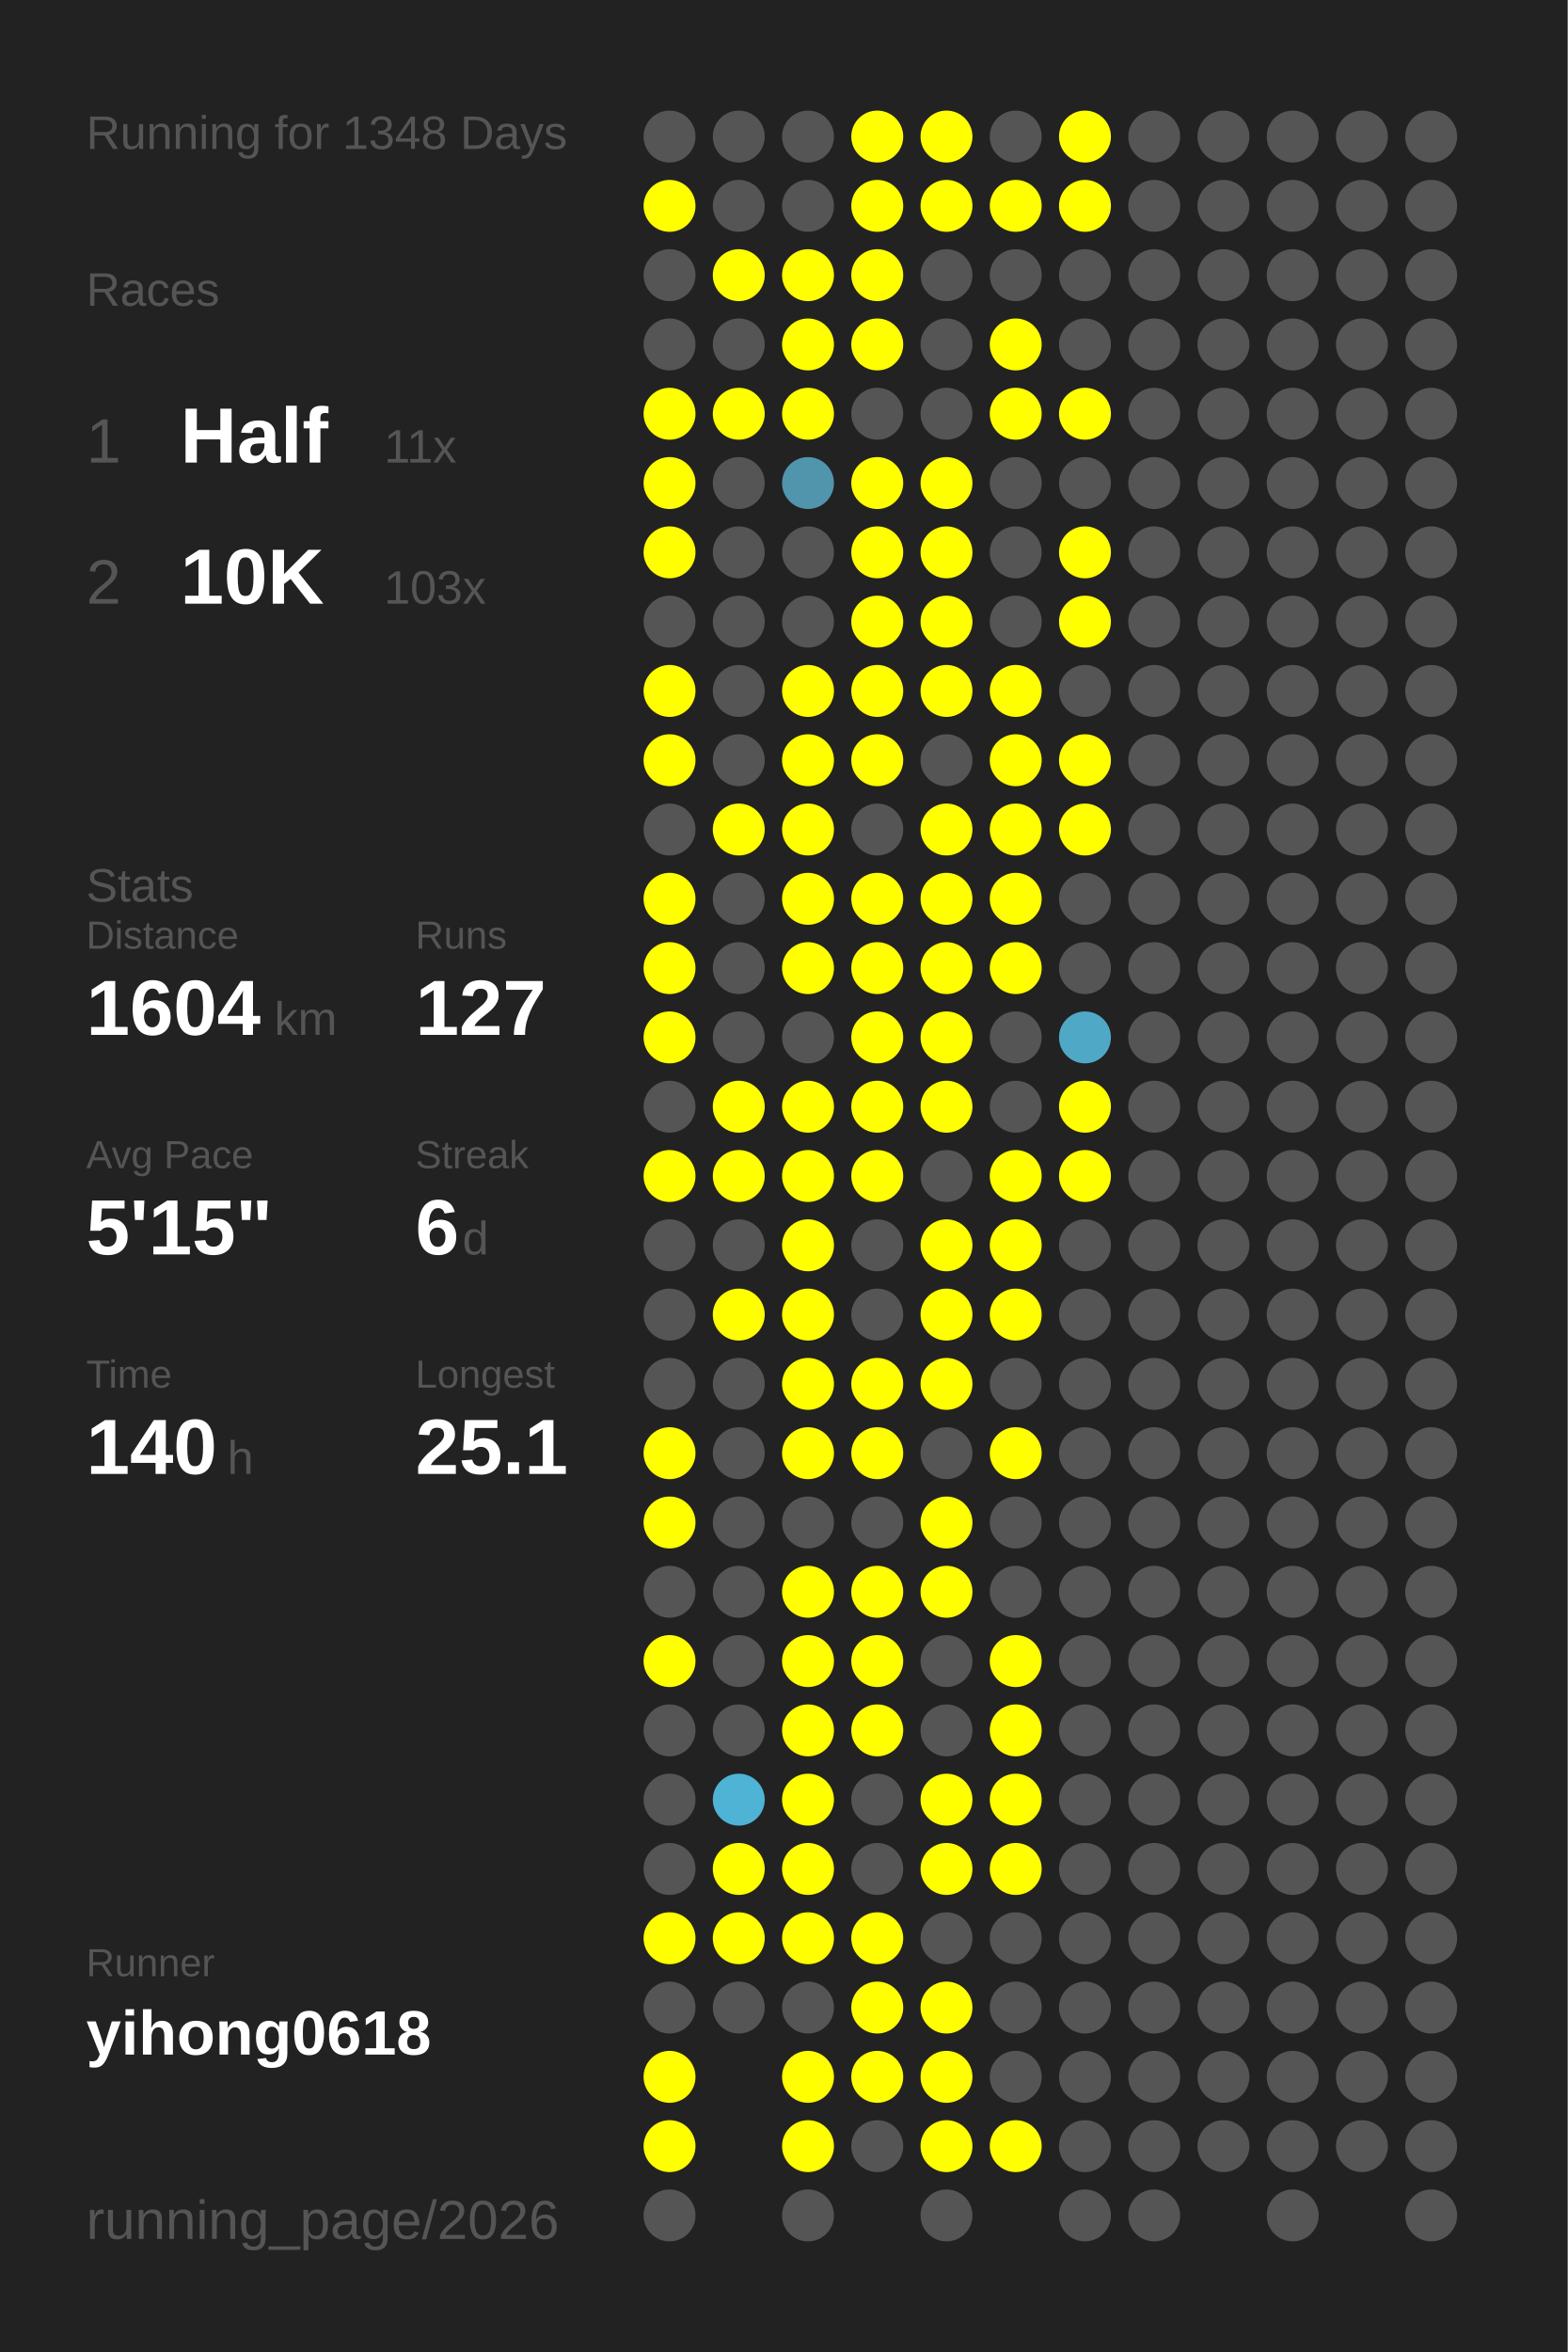
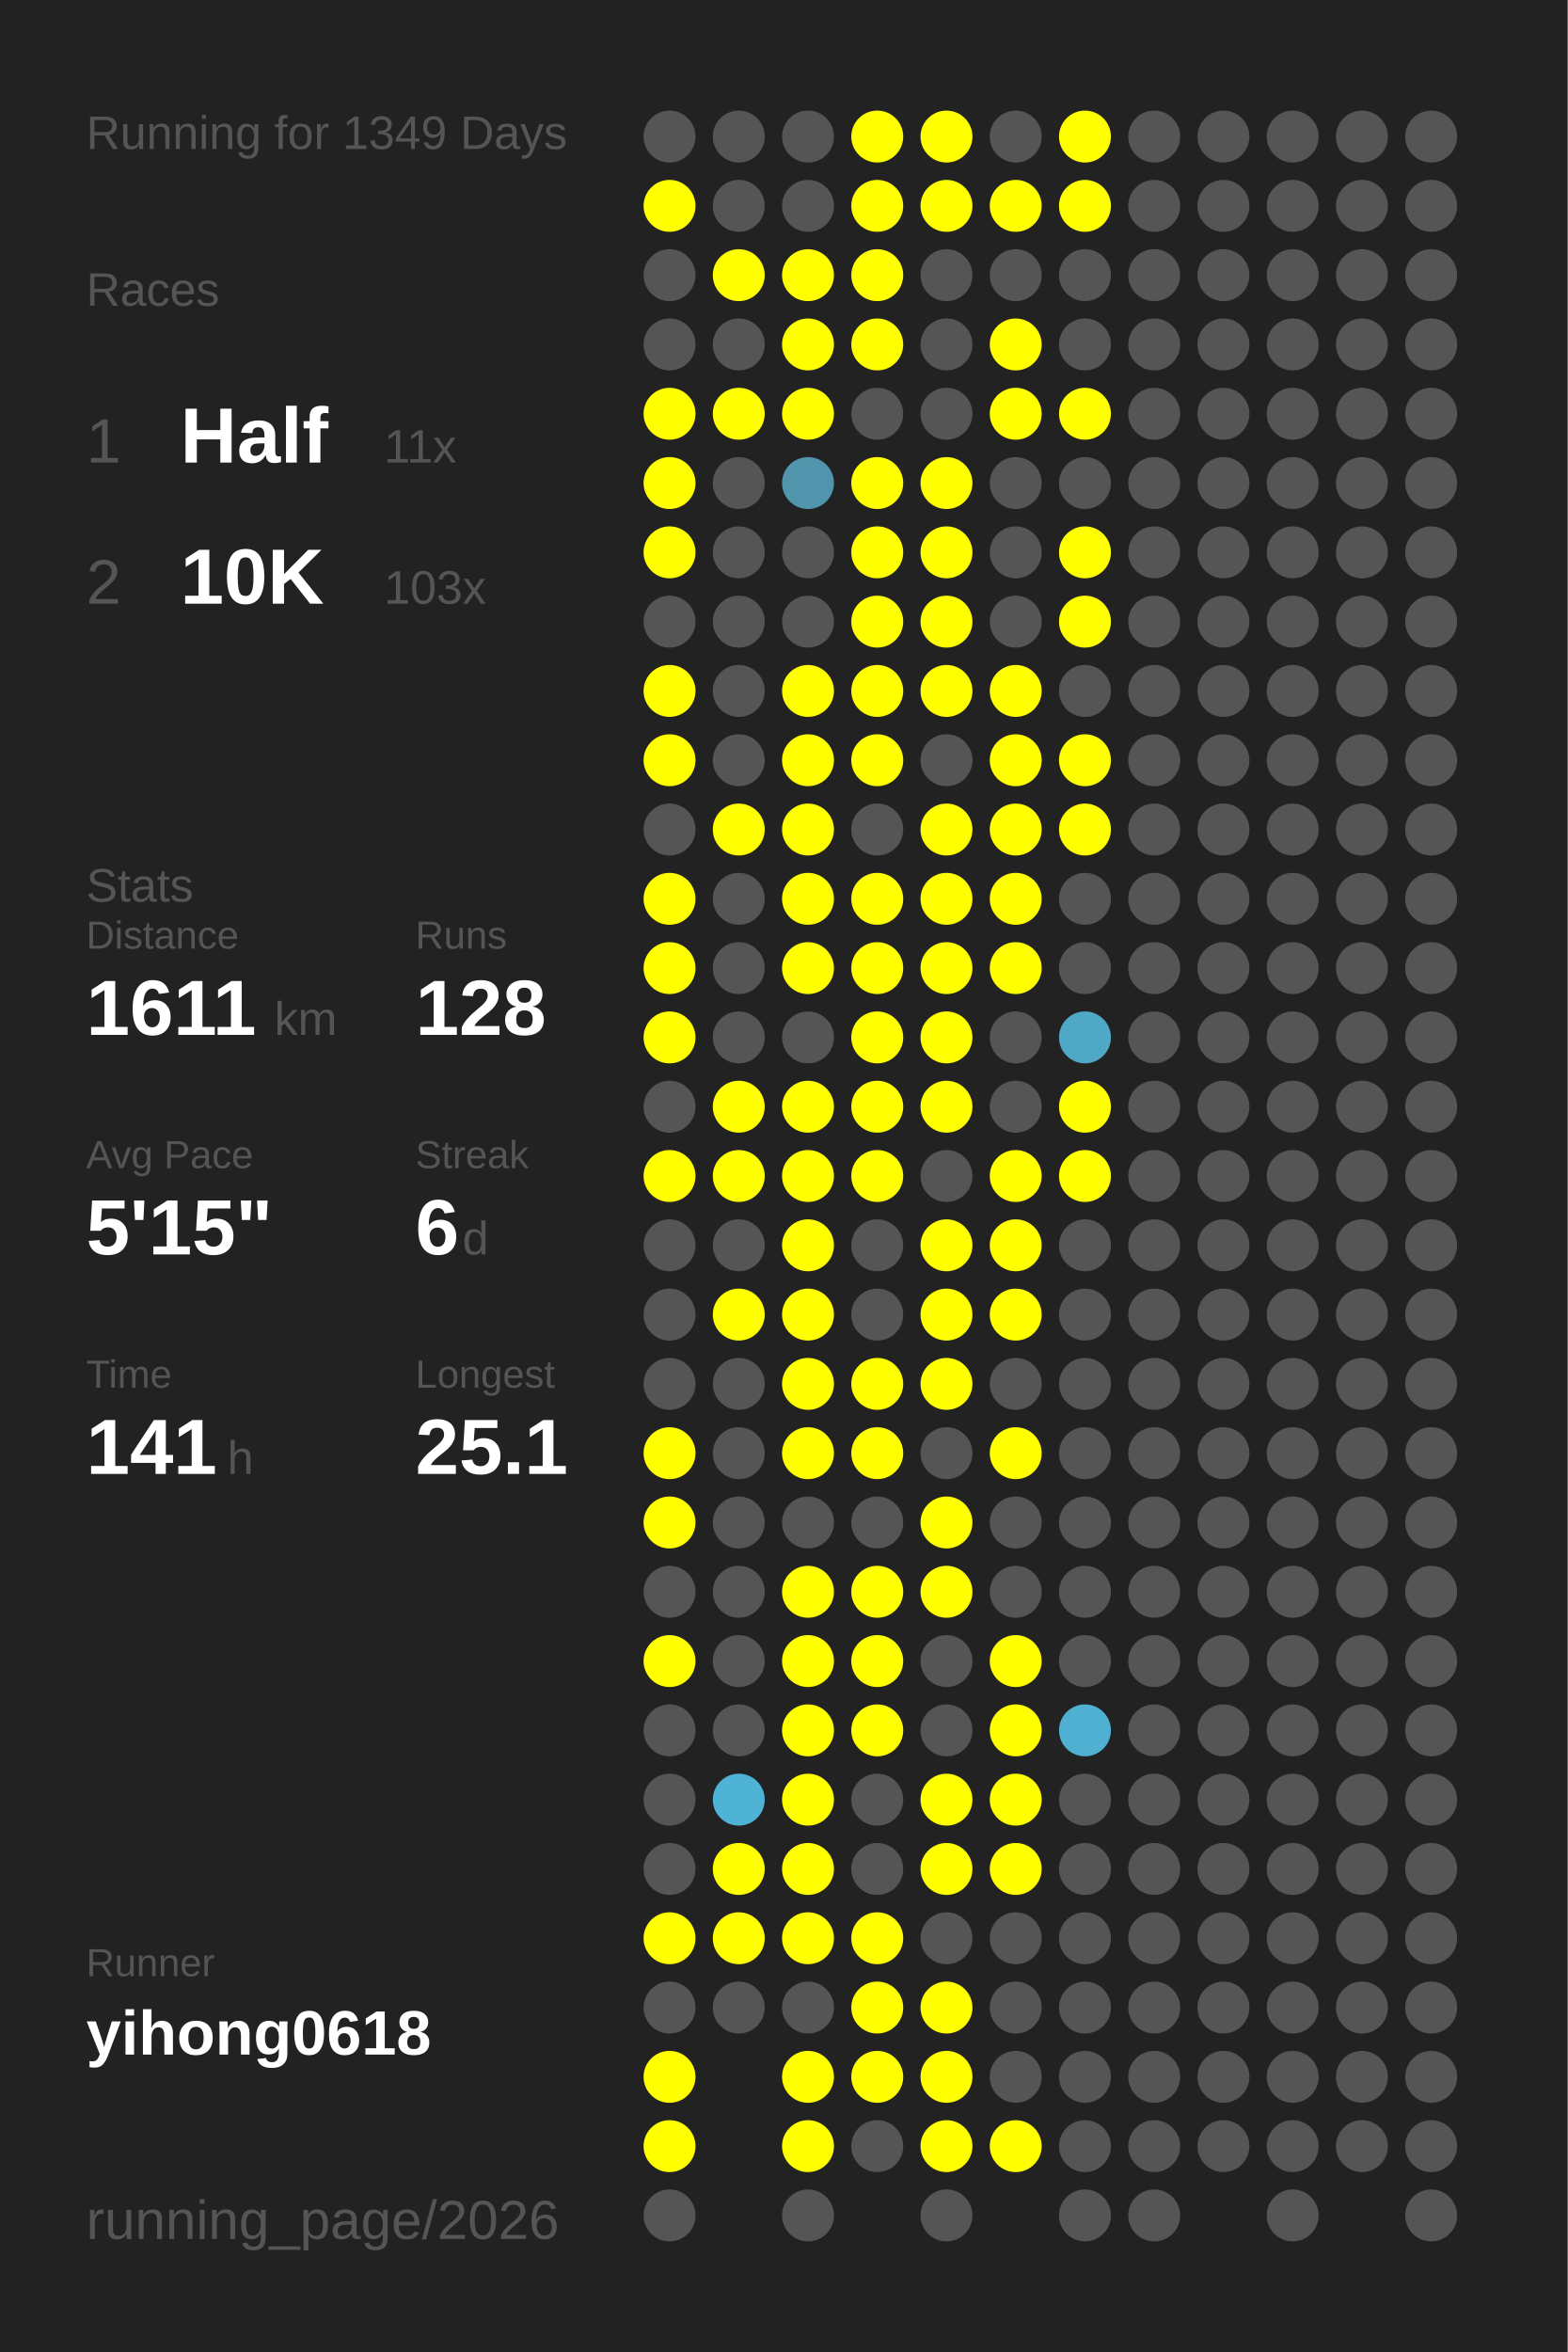
<svg xmlns="http://www.w3.org/2000/svg" baseProfile="full" height="300mm" version="1.1" viewBox="0,0,200,300" width="200mm">
  <defs />
  <rect fill="#222222" height="300" width="200" x="0" y="0" />
-   <text fill="#555555" style="font-size:6px; font-family:Arial;" x="11" y="19">Running for 1348 Days</text>
+   <text fill="#555555" style="font-size:6px; font-family:Arial;" x="11" y="19">Running for 1349 Days</text>
  <text fill="#555555" style="font-size:6px; font-family:Arial;" x="11" y="39">Races</text>
  <text fill="#555555" style="font-size:8px; font-family:Arial;" x="11" y="59">1</text>
  <text fill="#FFFFFF" style="font-size:10px; font-family:Arial; font-weight:bold;" x="23" y="59">Half</text>
  <text fill="#555555" style="font-size:6px; font-family:Arial;" x="49" y="59">11x</text>
  <text fill="#555555" style="font-size:8px; font-family:Arial;" x="11" y="77">2</text>
  <text fill="#FFFFFF" style="font-size:10px; font-family:Arial; font-weight:bold;" x="23" y="77">10K</text>
  <text fill="#555555" style="font-size:6px; font-family:Arial;" x="49" y="77">103x</text>
  <text fill="#555555" style="font-size:6px; font-family:Arial;" x="11" y="115">Stats</text>
  <text fill="#555555" style="font-size:5px; font-family:Arial;" x="11" y="121">Distance</text>
-   <text fill="#FFFFFF" style="font-size:10px; font-family:Arial; font-weight:bold;" x="11" y="132">1604</text>
+   <text fill="#FFFFFF" style="font-size:10px; font-family:Arial; font-weight:bold;" x="11" y="132">1611</text>
  <text fill="#555555" style="font-size:6px; font-family:Arial;" x="35" y="132">km</text>
  <text fill="#555555" style="font-size:5px; font-family:Arial;" x="53" y="121">Runs</text>
-   <text fill="#FFFFFF" style="font-size:10px; font-family:Arial; font-weight:bold;" x="53" y="132">127</text>
+   <text fill="#FFFFFF" style="font-size:10px; font-family:Arial; font-weight:bold;" x="53" y="132">128</text>
  <text fill="#555555" style="font-size:5px; font-family:Arial;" x="11" y="149">Avg Pace</text>
  <text fill="#FFFFFF" style="font-size:10px; font-family:Arial; font-weight:bold;" x="11" y="160">5'15"</text>
  <text fill="#555555" style="font-size:5px; font-family:Arial;" x="53" y="149">Streak</text>
  <text fill="#FFFFFF" style="font-size:10px; font-family:Arial; font-weight:bold;" x="53" y="160">6</text>
  <text fill="#555555" style="font-size:6px; font-family:Arial;" x="59" y="160">d</text>
  <text fill="#555555" style="font-size:5px; font-family:Arial;" x="11" y="177">Time</text>
-   <text fill="#FFFFFF" style="font-size:10px; font-family:Arial; font-weight:bold;" x="11" y="188">140</text>
+   <text fill="#FFFFFF" style="font-size:10px; font-family:Arial; font-weight:bold;" x="11" y="188">141</text>
  <text fill="#555555" style="font-size:6px; font-family:Arial;" x="29" y="188">h</text>
  <text fill="#555555" style="font-size:5px; font-family:Arial;" x="53" y="177">Longest</text>
  <text fill="#FFFFFF" style="font-size:10px; font-family:Arial; font-weight:bold;" x="53" y="188">25.1</text>
  <text fill="#555555" style="font-size:5px; font-family:Arial;" x="11" y="252.065">Runner</text>
  <text fill="#FFFFFF" style="font-size:8px; font-family:Arial; font-weight:bold;" x="11" y="262.065">yihong0618</text>
  <text fill="#555555" style="font-size:7px; font-family:Arial;" x="11" y="285.581">running_page/2026</text>
  <circle cx="85.417" cy="17.419" fill="#555555" r="3.312" />
  <circle cx="85.417" cy="26.258" fill="#FFFF00" r="3.312" />
  <circle cx="85.417" cy="35.097" fill="#555555" r="3.312" />
  <circle cx="85.417" cy="43.935" fill="#555555" r="3.312" />
  <circle cx="85.417" cy="52.774" fill="#FFFF00" r="3.312" />
  <circle cx="85.417" cy="61.613" fill="#FFFF00" r="3.312" />
  <circle cx="85.417" cy="70.452" fill="#FFFF00" r="3.312" />
  <circle cx="85.417" cy="79.29" fill="#555555" r="3.312" />
  <circle cx="85.417" cy="88.129" fill="#FFFF00" r="3.312" />
  <circle cx="85.417" cy="96.968" fill="#FFFF00" r="3.312" />
  <circle cx="85.417" cy="105.806" fill="#555555" r="3.312" />
  <circle cx="85.417" cy="114.645" fill="#FFFF00" r="3.312" />
  <circle cx="85.417" cy="123.484" fill="#FFFF00" r="3.312" />
  <circle cx="85.417" cy="132.323" fill="#FFFF00" r="3.312" />
  <circle cx="85.417" cy="141.161" fill="#555555" r="3.312" />
  <circle cx="85.417" cy="150" fill="#FFFF00" r="3.312" />
  <circle cx="85.417" cy="158.839" fill="#555555" r="3.312" />
  <circle cx="85.417" cy="167.677" fill="#555555" r="3.312" />
  <circle cx="85.417" cy="176.516" fill="#555555" r="3.312" />
  <circle cx="85.417" cy="185.355" fill="#FFFF00" r="3.312" />
  <circle cx="85.417" cy="194.194" fill="#FFFF00" r="3.312" />
  <circle cx="85.417" cy="203.032" fill="#555555" r="3.312" />
  <circle cx="85.417" cy="211.871" fill="#FFFF00" r="3.312" />
  <circle cx="85.417" cy="220.71" fill="#555555" r="3.312" />
  <circle cx="85.417" cy="229.548" fill="#555555" r="3.312" />
  <circle cx="85.417" cy="238.387" fill="#555555" r="3.312" />
  <circle cx="85.417" cy="247.226" fill="#FFFF00" r="3.312" />
  <circle cx="85.417" cy="256.065" fill="#555555" r="3.312" />
  <circle cx="85.417" cy="264.903" fill="#FFFF00" r="3.312" />
  <circle cx="85.417" cy="273.742" fill="#FFFF00" r="3.312" />
  <circle cx="85.417" cy="282.581" fill="#555555" r="3.312" />
  <circle cx="94.25" cy="17.419" fill="#555555" r="3.312" />
  <circle cx="94.25" cy="26.258" fill="#555555" r="3.312" />
  <circle cx="94.25" cy="35.097" fill="#FFFF00" r="3.312" />
  <circle cx="94.25" cy="43.935" fill="#555555" r="3.312" />
  <circle cx="94.25" cy="52.774" fill="#FFFF00" r="3.312" />
  <circle cx="94.25" cy="61.613" fill="#555555" r="3.312" />
  <circle cx="94.25" cy="70.452" fill="#555555" r="3.312" />
  <circle cx="94.25" cy="79.29" fill="#555555" r="3.312" />
  <circle cx="94.25" cy="88.129" fill="#555555" r="3.312" />
  <circle cx="94.25" cy="96.968" fill="#555555" r="3.312" />
  <circle cx="94.25" cy="105.806" fill="#FFFF00" r="3.312" />
  <circle cx="94.25" cy="114.645" fill="#555555" r="3.312" />
  <circle cx="94.25" cy="123.484" fill="#555555" r="3.312" />
  <circle cx="94.25" cy="132.323" fill="#555555" r="3.312" />
  <circle cx="94.25" cy="141.161" fill="#FFFF00" r="3.312" />
  <circle cx="94.25" cy="150" fill="#FFFF00" r="3.312" />
  <circle cx="94.25" cy="158.839" fill="#555555" r="3.312" />
  <circle cx="94.25" cy="167.677" fill="#FFFF00" r="3.312" />
  <circle cx="94.25" cy="176.516" fill="#555555" r="3.312" />
  <circle cx="94.25" cy="185.355" fill="#555555" r="3.312" />
  <circle cx="94.25" cy="194.194" fill="#555555" r="3.312" />
  <circle cx="94.25" cy="203.032" fill="#555555" r="3.312" />
  <circle cx="94.25" cy="211.871" fill="#555555" r="3.312" />
  <circle cx="94.25" cy="220.71" fill="#555555" r="3.312" />
  <circle cx="94.25" cy="229.548" fill="#4eb3d5" r="3.312" />
  <circle cx="94.25" cy="238.387" fill="#FFFF00" r="3.312" />
  <circle cx="94.25" cy="247.226" fill="#FFFF00" r="3.312" />
  <circle cx="94.25" cy="256.065" fill="#555555" r="3.312" />
  <circle cx="103.083" cy="17.419" fill="#555555" r="3.312" />
  <circle cx="103.083" cy="26.258" fill="#555555" r="3.312" />
  <circle cx="103.083" cy="35.097" fill="#FFFF00" r="3.312" />
  <circle cx="103.083" cy="43.935" fill="#FFFF00" r="3.312" />
  <circle cx="103.083" cy="52.774" fill="#FFFF00" r="3.312" />
  <circle cx="103.083" cy="61.613" fill="#5095ac" r="3.312" />
  <circle cx="103.083" cy="70.452" fill="#555555" r="3.312" />
  <circle cx="103.083" cy="79.29" fill="#555555" r="3.312" />
  <circle cx="103.083" cy="88.129" fill="#FFFF00" r="3.312" />
  <circle cx="103.083" cy="96.968" fill="#FFFF00" r="3.312" />
  <circle cx="103.083" cy="105.806" fill="#FFFF00" r="3.312" />
  <circle cx="103.083" cy="114.645" fill="#FFFF00" r="3.312" />
  <circle cx="103.083" cy="123.484" fill="#FFFF00" r="3.312" />
  <circle cx="103.083" cy="132.323" fill="#555555" r="3.312" />
  <circle cx="103.083" cy="141.161" fill="#FFFF00" r="3.312" />
  <circle cx="103.083" cy="150" fill="#FFFF00" r="3.312" />
  <circle cx="103.083" cy="158.839" fill="#FFFF00" r="3.312" />
  <circle cx="103.083" cy="167.677" fill="#FFFF00" r="3.312" />
  <circle cx="103.083" cy="176.516" fill="#FFFF00" r="3.312" />
  <circle cx="103.083" cy="185.355" fill="#FFFF00" r="3.312" />
  <circle cx="103.083" cy="194.194" fill="#555555" r="3.312" />
  <circle cx="103.083" cy="203.032" fill="#FFFF00" r="3.312" />
  <circle cx="103.083" cy="211.871" fill="#FFFF00" r="3.312" />
  <circle cx="103.083" cy="220.71" fill="#FFFF00" r="3.312" />
  <circle cx="103.083" cy="229.548" fill="#FFFF00" r="3.312" />
  <circle cx="103.083" cy="238.387" fill="#FFFF00" r="3.312" />
  <circle cx="103.083" cy="247.226" fill="#FFFF00" r="3.312" />
  <circle cx="103.083" cy="256.065" fill="#555555" r="3.312" />
  <circle cx="103.083" cy="264.903" fill="#FFFF00" r="3.312" />
  <circle cx="103.083" cy="273.742" fill="#FFFF00" r="3.312" />
  <circle cx="103.083" cy="282.581" fill="#555555" r="3.312" />
  <circle cx="111.917" cy="17.419" fill="#FFFF00" r="3.312" />
  <circle cx="111.917" cy="26.258" fill="#FFFF00" r="3.312" />
  <circle cx="111.917" cy="35.097" fill="#FFFF00" r="3.312" />
  <circle cx="111.917" cy="43.935" fill="#FFFF00" r="3.312" />
  <circle cx="111.917" cy="52.774" fill="#555555" r="3.312" />
  <circle cx="111.917" cy="61.613" fill="#FFFF00" r="3.312" />
  <circle cx="111.917" cy="70.452" fill="#FFFF00" r="3.312" />
  <circle cx="111.917" cy="79.29" fill="#FFFF00" r="3.312" />
  <circle cx="111.917" cy="88.129" fill="#FFFF00" r="3.312" />
  <circle cx="111.917" cy="96.968" fill="#FFFF00" r="3.312" />
  <circle cx="111.917" cy="105.806" fill="#555555" r="3.312" />
  <circle cx="111.917" cy="114.645" fill="#FFFF00" r="3.312" />
  <circle cx="111.917" cy="123.484" fill="#FFFF00" r="3.312" />
  <circle cx="111.917" cy="132.323" fill="#FFFF00" r="3.312" />
  <circle cx="111.917" cy="141.161" fill="#FFFF00" r="3.312" />
  <circle cx="111.917" cy="150" fill="#FFFF00" r="3.312" />
  <circle cx="111.917" cy="158.839" fill="#555555" r="3.312" />
  <circle cx="111.917" cy="167.677" fill="#555555" r="3.312" />
  <circle cx="111.917" cy="176.516" fill="#FFFF00" r="3.312" />
  <circle cx="111.917" cy="185.355" fill="#FFFF00" r="3.312" />
  <circle cx="111.917" cy="194.194" fill="#555555" r="3.312" />
  <circle cx="111.917" cy="203.032" fill="#FFFF00" r="3.312" />
  <circle cx="111.917" cy="211.871" fill="#FFFF00" r="3.312" />
  <circle cx="111.917" cy="220.71" fill="#FFFF00" r="3.312" />
  <circle cx="111.917" cy="229.548" fill="#555555" r="3.312" />
  <circle cx="111.917" cy="238.387" fill="#555555" r="3.312" />
  <circle cx="111.917" cy="247.226" fill="#FFFF00" r="3.312" />
  <circle cx="111.917" cy="256.065" fill="#FFFF00" r="3.312" />
  <circle cx="111.917" cy="264.903" fill="#FFFF00" r="3.312" />
  <circle cx="111.917" cy="273.742" fill="#555555" r="3.312" />
  <circle cx="120.75" cy="17.419" fill="#FFFF00" r="3.312" />
  <circle cx="120.75" cy="26.258" fill="#FFFF00" r="3.312" />
  <circle cx="120.75" cy="35.097" fill="#555555" r="3.312" />
  <circle cx="120.75" cy="43.935" fill="#555555" r="3.312" />
  <circle cx="120.75" cy="52.774" fill="#555555" r="3.312" />
  <circle cx="120.75" cy="61.613" fill="#FFFF00" r="3.312" />
  <circle cx="120.75" cy="70.452" fill="#FFFF00" r="3.312" />
  <circle cx="120.75" cy="79.29" fill="#FFFF00" r="3.312" />
  <circle cx="120.75" cy="88.129" fill="#FFFF00" r="3.312" />
  <circle cx="120.75" cy="96.968" fill="#555555" r="3.312" />
  <circle cx="120.75" cy="105.806" fill="#FFFF00" r="3.312" />
  <circle cx="120.75" cy="114.645" fill="#FFFF00" r="3.312" />
  <circle cx="120.75" cy="123.484" fill="#FFFF00" r="3.312" />
  <circle cx="120.75" cy="132.323" fill="#FFFF00" r="3.312" />
  <circle cx="120.75" cy="141.161" fill="#FFFF00" r="3.312" />
  <circle cx="120.75" cy="150" fill="#555555" r="3.312" />
  <circle cx="120.75" cy="158.839" fill="#FFFF00" r="3.312" />
  <circle cx="120.75" cy="167.677" fill="#FFFF00" r="3.312" />
  <circle cx="120.75" cy="176.516" fill="#FFFF00" r="3.312" />
  <circle cx="120.75" cy="185.355" fill="#555555" r="3.312" />
  <circle cx="120.75" cy="194.194" fill="#FFFF00" r="3.312" />
  <circle cx="120.75" cy="203.032" fill="#FFFF00" r="3.312" />
  <circle cx="120.75" cy="211.871" fill="#555555" r="3.312" />
  <circle cx="120.75" cy="220.71" fill="#555555" r="3.312" />
  <circle cx="120.75" cy="229.548" fill="#FFFF00" r="3.312" />
  <circle cx="120.75" cy="238.387" fill="#FFFF00" r="3.312" />
  <circle cx="120.75" cy="247.226" fill="#555555" r="3.312" />
  <circle cx="120.75" cy="256.065" fill="#FFFF00" r="3.312" />
  <circle cx="120.75" cy="264.903" fill="#FFFF00" r="3.312" />
  <circle cx="120.75" cy="273.742" fill="#FFFF00" r="3.312" />
  <circle cx="120.75" cy="282.581" fill="#555555" r="3.312" />
  <circle cx="129.583" cy="17.419" fill="#555555" r="3.312" />
  <circle cx="129.583" cy="26.258" fill="#FFFF00" r="3.312" />
  <circle cx="129.583" cy="35.097" fill="#555555" r="3.312" />
  <circle cx="129.583" cy="43.935" fill="#FFFF00" r="3.312" />
  <circle cx="129.583" cy="52.774" fill="#FFFF00" r="3.312" />
  <circle cx="129.583" cy="61.613" fill="#555555" r="3.312" />
  <circle cx="129.583" cy="70.452" fill="#555555" r="3.312" />
  <circle cx="129.583" cy="79.29" fill="#555555" r="3.312" />
  <circle cx="129.583" cy="88.129" fill="#FFFF00" r="3.312" />
  <circle cx="129.583" cy="96.968" fill="#FFFF00" r="3.312" />
  <circle cx="129.583" cy="105.806" fill="#FFFF00" r="3.312" />
  <circle cx="129.583" cy="114.645" fill="#FFFF00" r="3.312" />
  <circle cx="129.583" cy="123.484" fill="#FFFF00" r="3.312" />
  <circle cx="129.583" cy="132.323" fill="#555555" r="3.312" />
  <circle cx="129.583" cy="141.161" fill="#555555" r="3.312" />
  <circle cx="129.583" cy="150" fill="#FFFF00" r="3.312" />
  <circle cx="129.583" cy="158.839" fill="#FFFF00" r="3.312" />
  <circle cx="129.583" cy="167.677" fill="#FFFF00" r="3.312" />
  <circle cx="129.583" cy="176.516" fill="#555555" r="3.312" />
  <circle cx="129.583" cy="185.355" fill="#FFFF00" r="3.312" />
  <circle cx="129.583" cy="194.194" fill="#555555" r="3.312" />
  <circle cx="129.583" cy="203.032" fill="#555555" r="3.312" />
  <circle cx="129.583" cy="211.871" fill="#FFFF00" r="3.312" />
  <circle cx="129.583" cy="220.71" fill="#FFFF00" r="3.312" />
  <circle cx="129.583" cy="229.548" fill="#FFFF00" r="3.312" />
  <circle cx="129.583" cy="238.387" fill="#FFFF00" r="3.312" />
  <circle cx="129.583" cy="247.226" fill="#555555" r="3.312" />
  <circle cx="129.583" cy="256.065" fill="#555555" r="3.312" />
  <circle cx="129.583" cy="264.903" fill="#555555" r="3.312" />
  <circle cx="129.583" cy="273.742" fill="#FFFF00" r="3.312" />
  <circle cx="138.417" cy="17.419" fill="#FFFF00" r="3.312" />
  <circle cx="138.417" cy="26.258" fill="#FFFF00" r="3.312" />
  <circle cx="138.417" cy="35.097" fill="#555555" r="3.312" />
  <circle cx="138.417" cy="43.935" fill="#555555" r="3.312" />
  <circle cx="138.417" cy="52.774" fill="#FFFF00" r="3.312" />
  <circle cx="138.417" cy="61.613" fill="#555555" r="3.312" />
  <circle cx="138.417" cy="70.452" fill="#FFFF00" r="3.312" />
  <circle cx="138.417" cy="79.29" fill="#FFFF00" r="3.312" />
  <circle cx="138.417" cy="88.129" fill="#555555" r="3.312" />
  <circle cx="138.417" cy="96.968" fill="#FFFF00" r="3.312" />
  <circle cx="138.417" cy="105.806" fill="#FFFF00" r="3.312" />
  <circle cx="138.417" cy="114.645" fill="#555555" r="3.312" />
  <circle cx="138.417" cy="123.484" fill="#555555" r="3.312" />
  <circle cx="138.417" cy="132.323" fill="#4fa8c6" r="3.312" />
  <circle cx="138.417" cy="141.161" fill="#FFFF00" r="3.312" />
  <circle cx="138.417" cy="150" fill="#FFFF00" r="3.312" />
  <circle cx="138.417" cy="158.839" fill="#555555" r="3.312" />
  <circle cx="138.417" cy="167.677" fill="#555555" r="3.312" />
  <circle cx="138.417" cy="176.516" fill="#555555" r="3.312" />
  <circle cx="138.417" cy="185.355" fill="#555555" r="3.312" />
  <circle cx="138.417" cy="194.194" fill="#555555" r="3.312" />
  <circle cx="138.417" cy="203.032" fill="#555555" r="3.312" />
  <circle cx="138.417" cy="211.871" fill="#555555" r="3.312" />
-   <circle cx="138.417" cy="220.71" fill="#555555" r="3.312" />
+   <circle cx="138.417" cy="220.71" fill="#4fb0d1" r="3.312" />
  <circle cx="138.417" cy="229.548" fill="#555555" r="3.312" />
  <circle cx="138.417" cy="238.387" fill="#555555" r="3.312" />
  <circle cx="138.417" cy="247.226" fill="#555555" r="3.312" />
  <circle cx="138.417" cy="256.065" fill="#555555" r="3.312" />
  <circle cx="138.417" cy="264.903" fill="#555555" r="3.312" />
  <circle cx="138.417" cy="273.742" fill="#555555" r="3.312" />
  <circle cx="138.417" cy="282.581" fill="#555555" r="3.312" />
  <circle cx="147.25" cy="17.419" fill="#555555" r="3.312" />
  <circle cx="147.25" cy="26.258" fill="#555555" r="3.312" />
  <circle cx="147.25" cy="35.097" fill="#555555" r="3.312" />
  <circle cx="147.25" cy="43.935" fill="#555555" r="3.312" />
  <circle cx="147.25" cy="52.774" fill="#555555" r="3.312" />
  <circle cx="147.25" cy="61.613" fill="#555555" r="3.312" />
  <circle cx="147.25" cy="70.452" fill="#555555" r="3.312" />
  <circle cx="147.25" cy="79.29" fill="#555555" r="3.312" />
  <circle cx="147.25" cy="88.129" fill="#555555" r="3.312" />
  <circle cx="147.25" cy="96.968" fill="#555555" r="3.312" />
  <circle cx="147.25" cy="105.806" fill="#555555" r="3.312" />
  <circle cx="147.25" cy="114.645" fill="#555555" r="3.312" />
  <circle cx="147.25" cy="123.484" fill="#555555" r="3.312" />
  <circle cx="147.25" cy="132.323" fill="#555555" r="3.312" />
  <circle cx="147.25" cy="141.161" fill="#555555" r="3.312" />
  <circle cx="147.25" cy="150" fill="#555555" r="3.312" />
  <circle cx="147.25" cy="158.839" fill="#555555" r="3.312" />
  <circle cx="147.25" cy="167.677" fill="#555555" r="3.312" />
  <circle cx="147.25" cy="176.516" fill="#555555" r="3.312" />
  <circle cx="147.25" cy="185.355" fill="#555555" r="3.312" />
  <circle cx="147.25" cy="194.194" fill="#555555" r="3.312" />
  <circle cx="147.25" cy="203.032" fill="#555555" r="3.312" />
  <circle cx="147.25" cy="211.871" fill="#555555" r="3.312" />
  <circle cx="147.25" cy="220.71" fill="#555555" r="3.312" />
  <circle cx="147.25" cy="229.548" fill="#555555" r="3.312" />
  <circle cx="147.25" cy="238.387" fill="#555555" r="3.312" />
  <circle cx="147.25" cy="247.226" fill="#555555" r="3.312" />
  <circle cx="147.25" cy="256.065" fill="#555555" r="3.312" />
  <circle cx="147.25" cy="264.903" fill="#555555" r="3.312" />
  <circle cx="147.25" cy="273.742" fill="#555555" r="3.312" />
  <circle cx="147.25" cy="282.581" fill="#555555" r="3.312" />
  <circle cx="156.083" cy="17.419" fill="#555555" r="3.312" />
  <circle cx="156.083" cy="26.258" fill="#555555" r="3.312" />
  <circle cx="156.083" cy="35.097" fill="#555555" r="3.312" />
  <circle cx="156.083" cy="43.935" fill="#555555" r="3.312" />
  <circle cx="156.083" cy="52.774" fill="#555555" r="3.312" />
  <circle cx="156.083" cy="61.613" fill="#555555" r="3.312" />
  <circle cx="156.083" cy="70.452" fill="#555555" r="3.312" />
  <circle cx="156.083" cy="79.29" fill="#555555" r="3.312" />
  <circle cx="156.083" cy="88.129" fill="#555555" r="3.312" />
  <circle cx="156.083" cy="96.968" fill="#555555" r="3.312" />
  <circle cx="156.083" cy="105.806" fill="#555555" r="3.312" />
  <circle cx="156.083" cy="114.645" fill="#555555" r="3.312" />
  <circle cx="156.083" cy="123.484" fill="#555555" r="3.312" />
  <circle cx="156.083" cy="132.323" fill="#555555" r="3.312" />
  <circle cx="156.083" cy="141.161" fill="#555555" r="3.312" />
  <circle cx="156.083" cy="150" fill="#555555" r="3.312" />
  <circle cx="156.083" cy="158.839" fill="#555555" r="3.312" />
  <circle cx="156.083" cy="167.677" fill="#555555" r="3.312" />
  <circle cx="156.083" cy="176.516" fill="#555555" r="3.312" />
  <circle cx="156.083" cy="185.355" fill="#555555" r="3.312" />
  <circle cx="156.083" cy="194.194" fill="#555555" r="3.312" />
  <circle cx="156.083" cy="203.032" fill="#555555" r="3.312" />
  <circle cx="156.083" cy="211.871" fill="#555555" r="3.312" />
  <circle cx="156.083" cy="220.71" fill="#555555" r="3.312" />
  <circle cx="156.083" cy="229.548" fill="#555555" r="3.312" />
  <circle cx="156.083" cy="238.387" fill="#555555" r="3.312" />
  <circle cx="156.083" cy="247.226" fill="#555555" r="3.312" />
  <circle cx="156.083" cy="256.065" fill="#555555" r="3.312" />
  <circle cx="156.083" cy="264.903" fill="#555555" r="3.312" />
  <circle cx="156.083" cy="273.742" fill="#555555" r="3.312" />
  <circle cx="164.917" cy="17.419" fill="#555555" r="3.312" />
  <circle cx="164.917" cy="26.258" fill="#555555" r="3.312" />
  <circle cx="164.917" cy="35.097" fill="#555555" r="3.312" />
  <circle cx="164.917" cy="43.935" fill="#555555" r="3.312" />
  <circle cx="164.917" cy="52.774" fill="#555555" r="3.312" />
  <circle cx="164.917" cy="61.613" fill="#555555" r="3.312" />
  <circle cx="164.917" cy="70.452" fill="#555555" r="3.312" />
  <circle cx="164.917" cy="79.29" fill="#555555" r="3.312" />
  <circle cx="164.917" cy="88.129" fill="#555555" r="3.312" />
  <circle cx="164.917" cy="96.968" fill="#555555" r="3.312" />
  <circle cx="164.917" cy="105.806" fill="#555555" r="3.312" />
  <circle cx="164.917" cy="114.645" fill="#555555" r="3.312" />
  <circle cx="164.917" cy="123.484" fill="#555555" r="3.312" />
  <circle cx="164.917" cy="132.323" fill="#555555" r="3.312" />
  <circle cx="164.917" cy="141.161" fill="#555555" r="3.312" />
  <circle cx="164.917" cy="150" fill="#555555" r="3.312" />
  <circle cx="164.917" cy="158.839" fill="#555555" r="3.312" />
  <circle cx="164.917" cy="167.677" fill="#555555" r="3.312" />
  <circle cx="164.917" cy="176.516" fill="#555555" r="3.312" />
  <circle cx="164.917" cy="185.355" fill="#555555" r="3.312" />
  <circle cx="164.917" cy="194.194" fill="#555555" r="3.312" />
  <circle cx="164.917" cy="203.032" fill="#555555" r="3.312" />
  <circle cx="164.917" cy="211.871" fill="#555555" r="3.312" />
  <circle cx="164.917" cy="220.71" fill="#555555" r="3.312" />
  <circle cx="164.917" cy="229.548" fill="#555555" r="3.312" />
  <circle cx="164.917" cy="238.387" fill="#555555" r="3.312" />
  <circle cx="164.917" cy="247.226" fill="#555555" r="3.312" />
  <circle cx="164.917" cy="256.065" fill="#555555" r="3.312" />
  <circle cx="164.917" cy="264.903" fill="#555555" r="3.312" />
  <circle cx="164.917" cy="273.742" fill="#555555" r="3.312" />
  <circle cx="164.917" cy="282.581" fill="#555555" r="3.312" />
  <circle cx="173.75" cy="17.419" fill="#555555" r="3.312" />
  <circle cx="173.75" cy="26.258" fill="#555555" r="3.312" />
  <circle cx="173.75" cy="35.097" fill="#555555" r="3.312" />
  <circle cx="173.75" cy="43.935" fill="#555555" r="3.312" />
  <circle cx="173.75" cy="52.774" fill="#555555" r="3.312" />
  <circle cx="173.75" cy="61.613" fill="#555555" r="3.312" />
  <circle cx="173.75" cy="70.452" fill="#555555" r="3.312" />
  <circle cx="173.75" cy="79.29" fill="#555555" r="3.312" />
  <circle cx="173.75" cy="88.129" fill="#555555" r="3.312" />
  <circle cx="173.75" cy="96.968" fill="#555555" r="3.312" />
  <circle cx="173.75" cy="105.806" fill="#555555" r="3.312" />
  <circle cx="173.75" cy="114.645" fill="#555555" r="3.312" />
  <circle cx="173.75" cy="123.484" fill="#555555" r="3.312" />
  <circle cx="173.75" cy="132.323" fill="#555555" r="3.312" />
  <circle cx="173.75" cy="141.161" fill="#555555" r="3.312" />
  <circle cx="173.75" cy="150" fill="#555555" r="3.312" />
  <circle cx="173.75" cy="158.839" fill="#555555" r="3.312" />
  <circle cx="173.75" cy="167.677" fill="#555555" r="3.312" />
  <circle cx="173.75" cy="176.516" fill="#555555" r="3.312" />
  <circle cx="173.75" cy="185.355" fill="#555555" r="3.312" />
  <circle cx="173.75" cy="194.194" fill="#555555" r="3.312" />
  <circle cx="173.75" cy="203.032" fill="#555555" r="3.312" />
  <circle cx="173.75" cy="211.871" fill="#555555" r="3.312" />
  <circle cx="173.75" cy="220.71" fill="#555555" r="3.312" />
  <circle cx="173.75" cy="229.548" fill="#555555" r="3.312" />
  <circle cx="173.75" cy="238.387" fill="#555555" r="3.312" />
  <circle cx="173.75" cy="247.226" fill="#555555" r="3.312" />
  <circle cx="173.75" cy="256.065" fill="#555555" r="3.312" />
  <circle cx="173.75" cy="264.903" fill="#555555" r="3.312" />
  <circle cx="173.75" cy="273.742" fill="#555555" r="3.312" />
  <circle cx="182.583" cy="17.419" fill="#555555" r="3.312" />
  <circle cx="182.583" cy="26.258" fill="#555555" r="3.312" />
  <circle cx="182.583" cy="35.097" fill="#555555" r="3.312" />
  <circle cx="182.583" cy="43.935" fill="#555555" r="3.312" />
  <circle cx="182.583" cy="52.774" fill="#555555" r="3.312" />
  <circle cx="182.583" cy="61.613" fill="#555555" r="3.312" />
  <circle cx="182.583" cy="70.452" fill="#555555" r="3.312" />
  <circle cx="182.583" cy="79.29" fill="#555555" r="3.312" />
  <circle cx="182.583" cy="88.129" fill="#555555" r="3.312" />
  <circle cx="182.583" cy="96.968" fill="#555555" r="3.312" />
  <circle cx="182.583" cy="105.806" fill="#555555" r="3.312" />
  <circle cx="182.583" cy="114.645" fill="#555555" r="3.312" />
  <circle cx="182.583" cy="123.484" fill="#555555" r="3.312" />
  <circle cx="182.583" cy="132.323" fill="#555555" r="3.312" />
  <circle cx="182.583" cy="141.161" fill="#555555" r="3.312" />
  <circle cx="182.583" cy="150" fill="#555555" r="3.312" />
  <circle cx="182.583" cy="158.839" fill="#555555" r="3.312" />
  <circle cx="182.583" cy="167.677" fill="#555555" r="3.312" />
  <circle cx="182.583" cy="176.516" fill="#555555" r="3.312" />
  <circle cx="182.583" cy="185.355" fill="#555555" r="3.312" />
  <circle cx="182.583" cy="194.194" fill="#555555" r="3.312" />
  <circle cx="182.583" cy="203.032" fill="#555555" r="3.312" />
  <circle cx="182.583" cy="211.871" fill="#555555" r="3.312" />
  <circle cx="182.583" cy="220.71" fill="#555555" r="3.312" />
  <circle cx="182.583" cy="229.548" fill="#555555" r="3.312" />
  <circle cx="182.583" cy="238.387" fill="#555555" r="3.312" />
  <circle cx="182.583" cy="247.226" fill="#555555" r="3.312" />
  <circle cx="182.583" cy="256.065" fill="#555555" r="3.312" />
  <circle cx="182.583" cy="264.903" fill="#555555" r="3.312" />
  <circle cx="182.583" cy="273.742" fill="#555555" r="3.312" />
  <circle cx="182.583" cy="282.581" fill="#555555" r="3.312" />
</svg>
